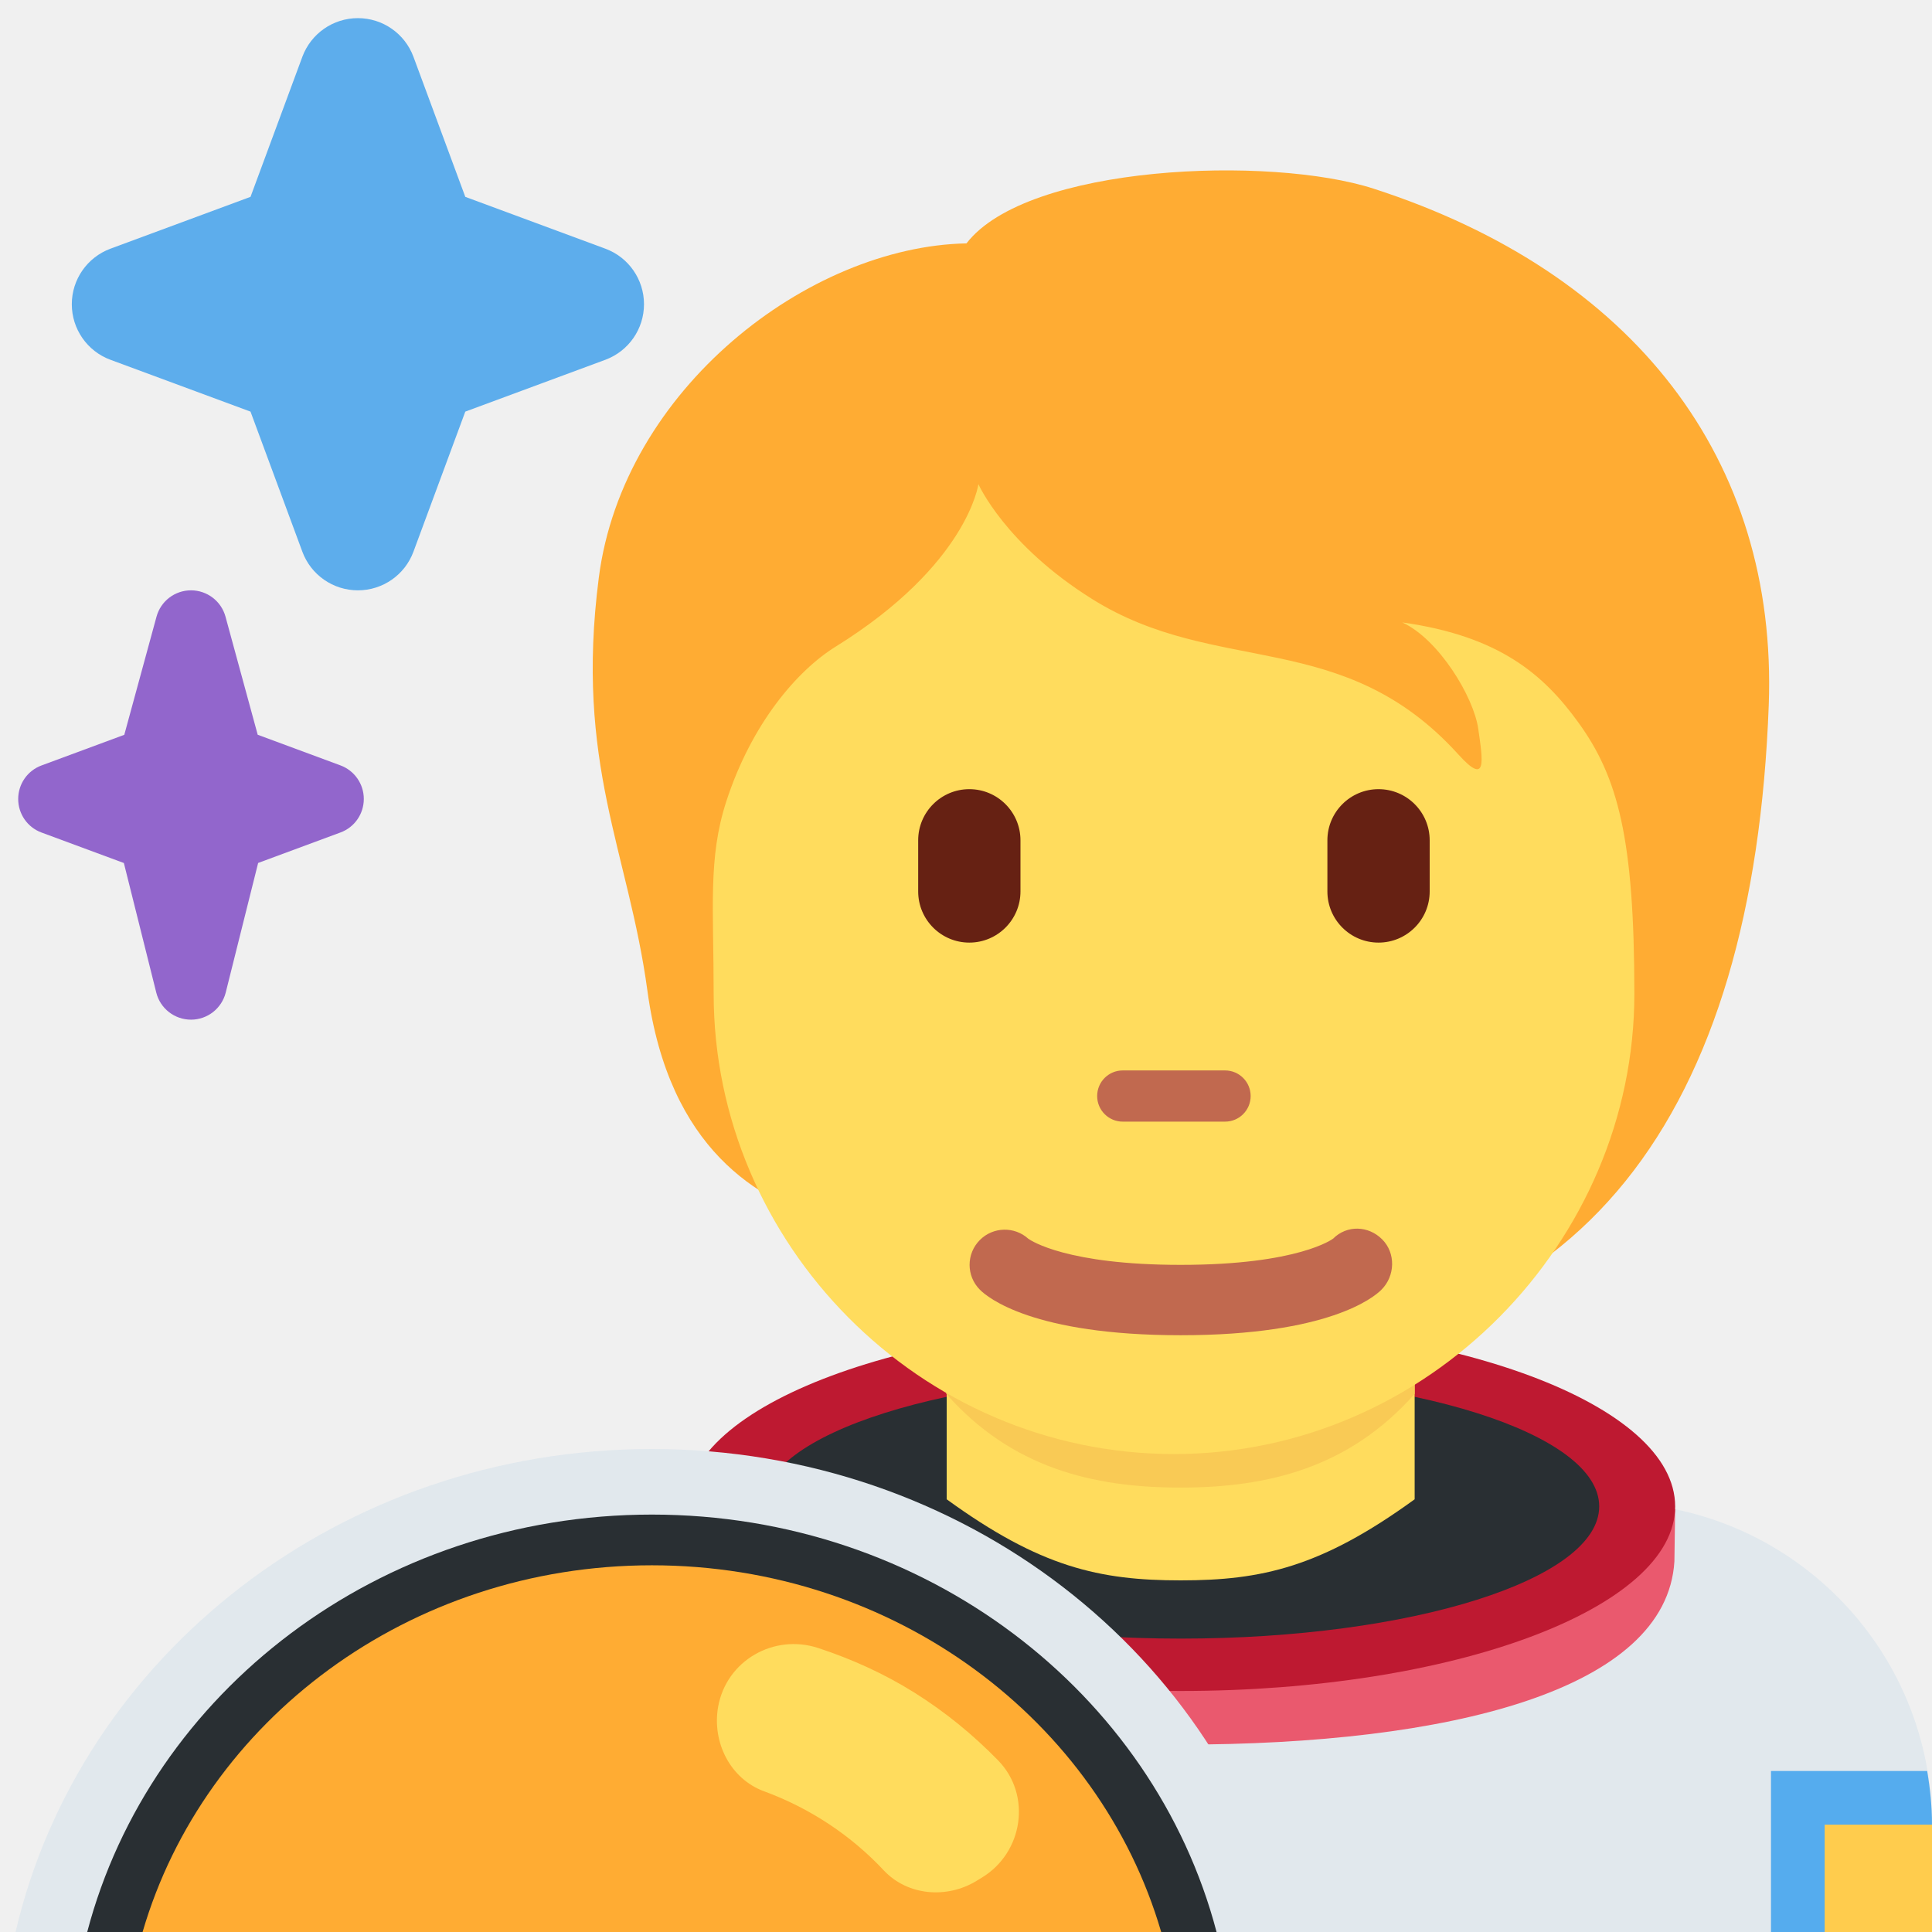
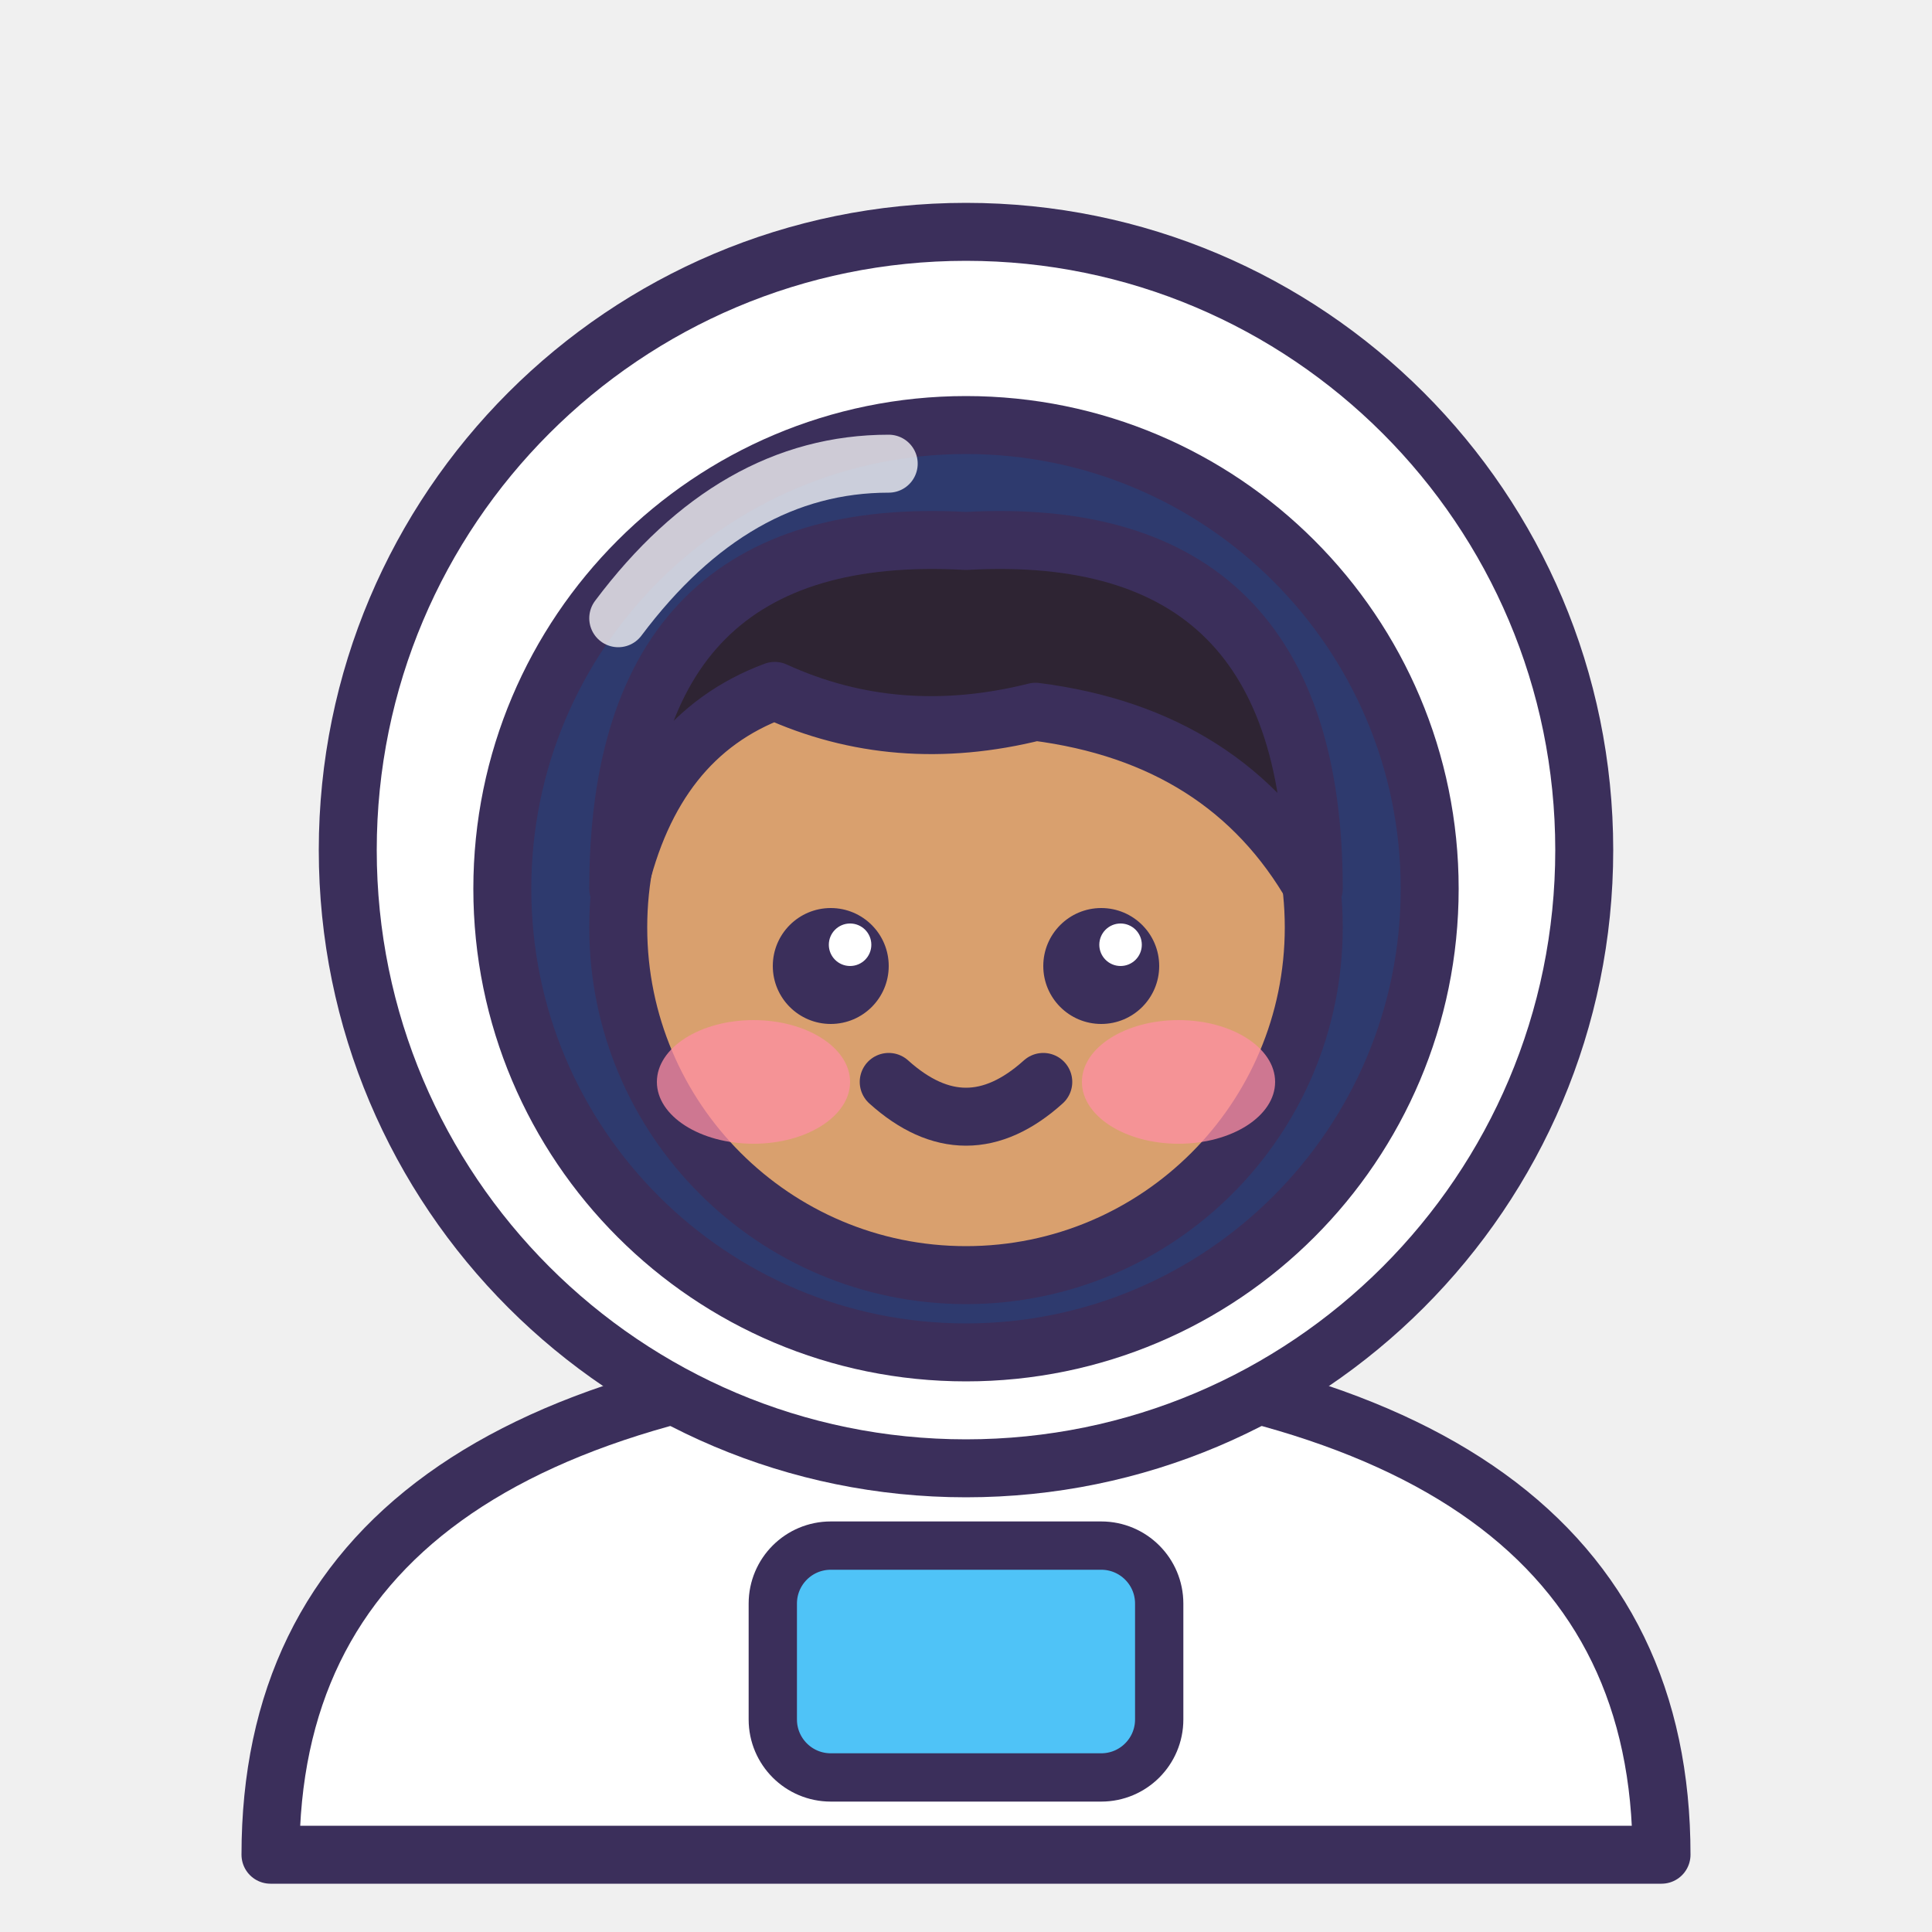
- <svg xmlns="http://www.w3.org/2000/svg" viewBox="0 0 36 36" preserveAspectRatio="xMidYMid meet">
-   <path fill="#E1E8ED" d="M36 36v-2c0-3.313-2.687-6-6-6H14c-3.313 0-6 2.687-6 6v2h28z" />
-   <path fill="#EA596E" d="M29.799 28.127c0 1.36-3.491 2.434-7.799 2.434-4.307 0-7.799-1.06-7.799-2.42 0-.062.015-.141.029-.141h-.734l-.705.099.006 1.017c.114 2.405 4.186 3.392 9.203 3.392 4.996 0 9.054-1.009 9.2-3.414l.014-.974c0 .002-1.415-.055-1.415.007z" />
-   <ellipse fill="#BE1931" cx="22" cy="28.07" rx="9.214" ry="3.439" />
-   <path fill="#292F33" d="M22 30.533c-4.307 0-7.799-1.103-7.799-2.463s3.492-2.463 7.799-2.463 7.799 1.103 7.799 2.463-3.492 2.463-7.799 2.463z" />
-   <path fill="#FFDC5D" d="M17.64 27.937c1.744 1.267 2.848 1.511 4.36 1.511 1.511 0 2.616-.245 4.36-1.511v-3.811h-8.72v3.811z" />
-   <path fill="#F9CA55" d="M17.632 25.973c1.216 1.374 2.724 1.746 4.364 1.746 1.639 0 3.147-.372 4.364-1.746v-3.491h-8.728v3.491z" />
-   <path fill="#FFAC33" d="M25.597 3.516c-1.925-.623-6.455-.453-7.588 1.019-2.944.057-6.398 2.718-6.851 6.228-.448 3.475.551 5.088.906 7.701.403 2.96 2.067 3.907 3.397 4.303 1.914 2.529 3.949 2.421 7.366 2.421 6.672 0 9.85-4.464 10.131-12.047.17-4.585-2.521-8.059-7.361-9.625z" />
-   <path fill="#FFDC5D" d="M29.413 13.466c-.646-.894-1.472-1.614-3.284-1.868.68.311 1.331 1.387 1.416 1.982.085.595.17 1.076-.368.481-2.155-2.382-4.502-1.444-6.827-2.899-1.624-1.016-2.119-2.141-2.119-2.141s-.198 1.5-2.661 3.029c-.714.443-1.566 1.43-2.038 2.888-.34 1.048-.234 1.982-.234 3.578 0 4.66 3.841 8.578 8.578 8.578s8.578-3.953 8.578-8.578c-.001-2.898-.305-4.031-1.041-5.05z" />
-   <path fill="#C1694F" d="M22.827 20.9h-1.906c-.263 0-.477-.213-.477-.477s.213-.477.477-.477h1.906c.263 0 .477.213.477.477s-.213.477-.477.477z" />
-   <path fill="#662113" d="M18.062 17.564c-.526 0-.953-.427-.953-.953v-.953c0-.526.427-.953.953-.953s.953.427.953.953v.953c0 .526-.427.953-.953.953zm7.625 0c-.526 0-.953-.427-.953-.953v-.953c0-.526.427-.953.953-.953s.953.427.953.953v.953c0 .526-.427.953-.953.953z" />
-   <path fill="#C1694F" d="M22 24.88c-2.754 0-3.6-.705-3.741-.848-.256-.256-.256-.671 0-.927.248-.248.646-.255.902-.023.052.037.721.487 2.839.487 2.2 0 2.836-.485 2.842-.49.256-.255.657-.243.913.015.256.256.242.683-.014.938-.141.143-.987.848-3.741.848" />
-   <path fill="#55ACEE" d="M33 33v3h3v-2c0-.341-.035-.674-.09-1H33z" />
-   <path fill="#FFCC4D" d="M34 34h2v2h-2z" />
-   <path fill="#E1E8ED" d="M24.004 36c-1.198-5.146-6.048-9-11.857-9C6.338 27 1.488 30.854.29 36h23.714z" />
-   <path fill="#292F33" d="M22.669 36c-1.173-4.464-5.432-7.778-10.522-7.778S2.798 31.536 1.625 36h21.044z" />
-   <path fill="#FFAC33" d="M21.637 36c-1.148-3.937-4.956-6.833-9.49-6.833S3.805 32.063 2.657 36h18.98z" />
-   <path fill="#FFDC5D" d="M18.195 35.048l.103-.063c.769-.468.928-1.538.301-2.182-.468-.48-.993-.909-1.566-1.267-.56-.35-1.159-.621-1.785-.827-.828-.273-1.711.233-1.866 1.091-.119.661.224 1.346.855 1.578.865.318 1.627.828 2.231 1.474.443.472 1.174.533 1.727.196z" />
-   <path fill="#9266CC" d="M6.344 14.262l-1.542-.571-.6-2.2c-.079-.29-.343-.491-.643-.491-.301 0-.564.201-.643.492l-.6 2.2-1.542.571c-.262.096-.435.346-.435.625s.173.529.435.625l1.534.568.604 2.415c.074.296.341.504.647.504s.572-.208.647-.505l.604-2.415 1.534-.568c.262-.096.435-.346.435-.625 0-.278-.173-.528-.435-.625z" />
-   <path fill="#5DADEC" d="M11.28 4.634l-2.61-.966-.966-2.61c-.161-.433-.573-.72-1.035-.72-.462 0-.874.287-1.035.72l-.966 2.61-2.61.966c-.433.161-.72.573-.72 1.035 0 .462.287.875.72 1.035l2.61.966.966 2.61c.16.433.573.72 1.035.72.462 0 .875-.287 1.035-.72l.966-2.61 2.61-.966c.433-.161.72-.573.72-1.035 0-.462-.287-.875-.72-1.035z" />
+ <svg xmlns="http://www.w3.org/2000/svg" viewBox="0 0 100 100" data-bare="1">
+   <path d="M14 96 Q14 72 50 70 Q86 72 86 96Z" fill="#FFFFFF" stroke="#3B2F5B" stroke-width="3" stroke-linejoin="round" stroke-linecap="round" />
+   <rect x="40" y="80" width="20" height="12" rx="3" fill="#4FC3F7" stroke="#3B2F5B" stroke-width="2.5" stroke-linejoin="round" stroke-linecap="round" />
+   <circle cx="50" cy="44" r="32" fill="#FFFFFF" stroke="#3B2F5B" stroke-width="3" stroke-linejoin="round" stroke-linecap="round" />
+   <circle cx="50" cy="46" r="24" fill="#2E3A6E" stroke="#3B2F5B" stroke-width="3" stroke-linejoin="round" stroke-linecap="round" />
+   <circle cx="50" cy="48" r="18" fill="#D9A06E" stroke="#3B2F5B" stroke-width="3" stroke-linejoin="round" stroke-linecap="round" />
+   <path d="M32 46 Q32 27 50 28 Q68 27 68 46 Q63.5 38.1 53.6 36.84 Q46.4 38.64 40.1 35.76 Q33.8 38.1 32 46Z" fill="#2E2433" stroke="#3B2F5B" stroke-width="3" stroke-linejoin="round" stroke-linecap="round" />
+   <circle cx="43" cy="50" r="3" fill="#3B2F5B" />
+   <circle cx="44.0" cy="48.9" r="1.1" fill="#fff" />
+   <circle cx="57" cy="50" r="3" fill="#3B2F5B" />
+   <circle cx="58.0" cy="48.9" r="1.1" fill="#fff" />
+   <ellipse cx="39" cy="56" rx="5" ry="3.2" fill="#FF8FA3" opacity=".75" />
+   <ellipse cx="61" cy="56" rx="5" ry="3.2" fill="#FF8FA3" opacity=".75" />
+   <path d="M46 56 Q50 59.6 54 56" fill="none" stroke="#3B2F5B" stroke-width="3" stroke-linecap="round" stroke-linejoin="round" />
+   <path d="M32 32 Q38 24 46 24" fill="none" stroke="#fff" stroke-width="3" stroke-linecap="round" stroke-linejoin="round" opacity=".75" />
</svg>
